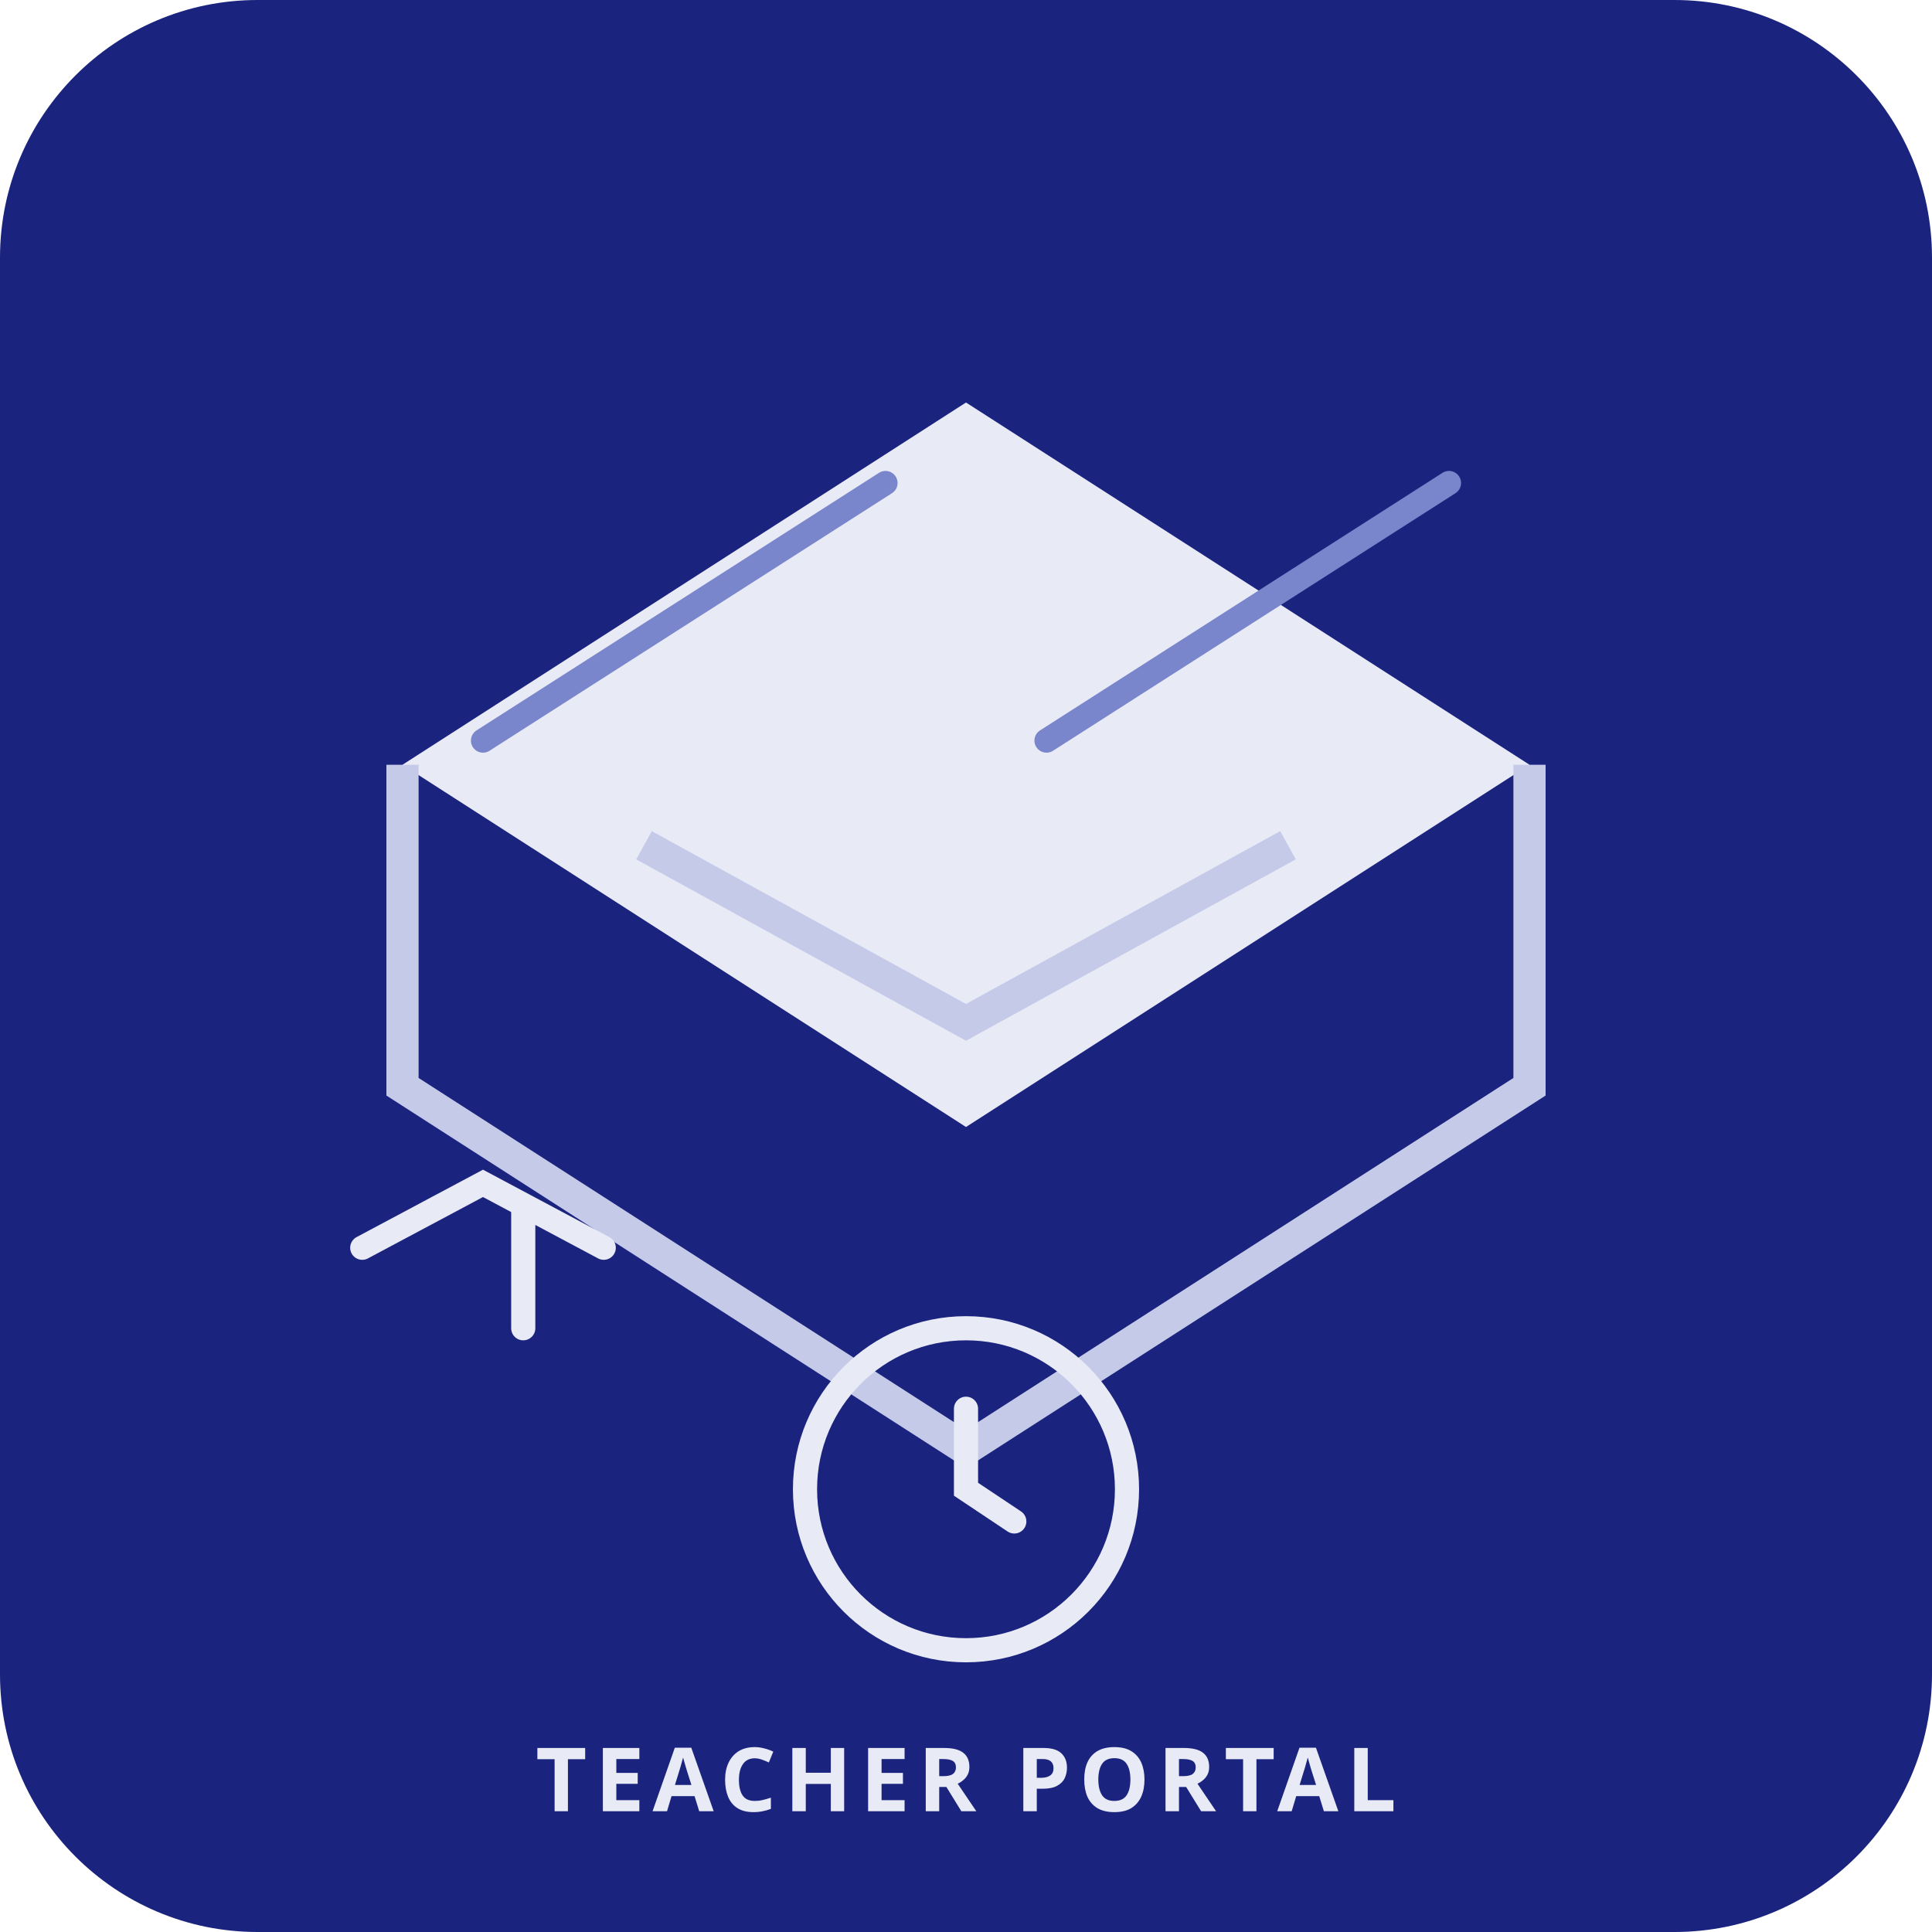
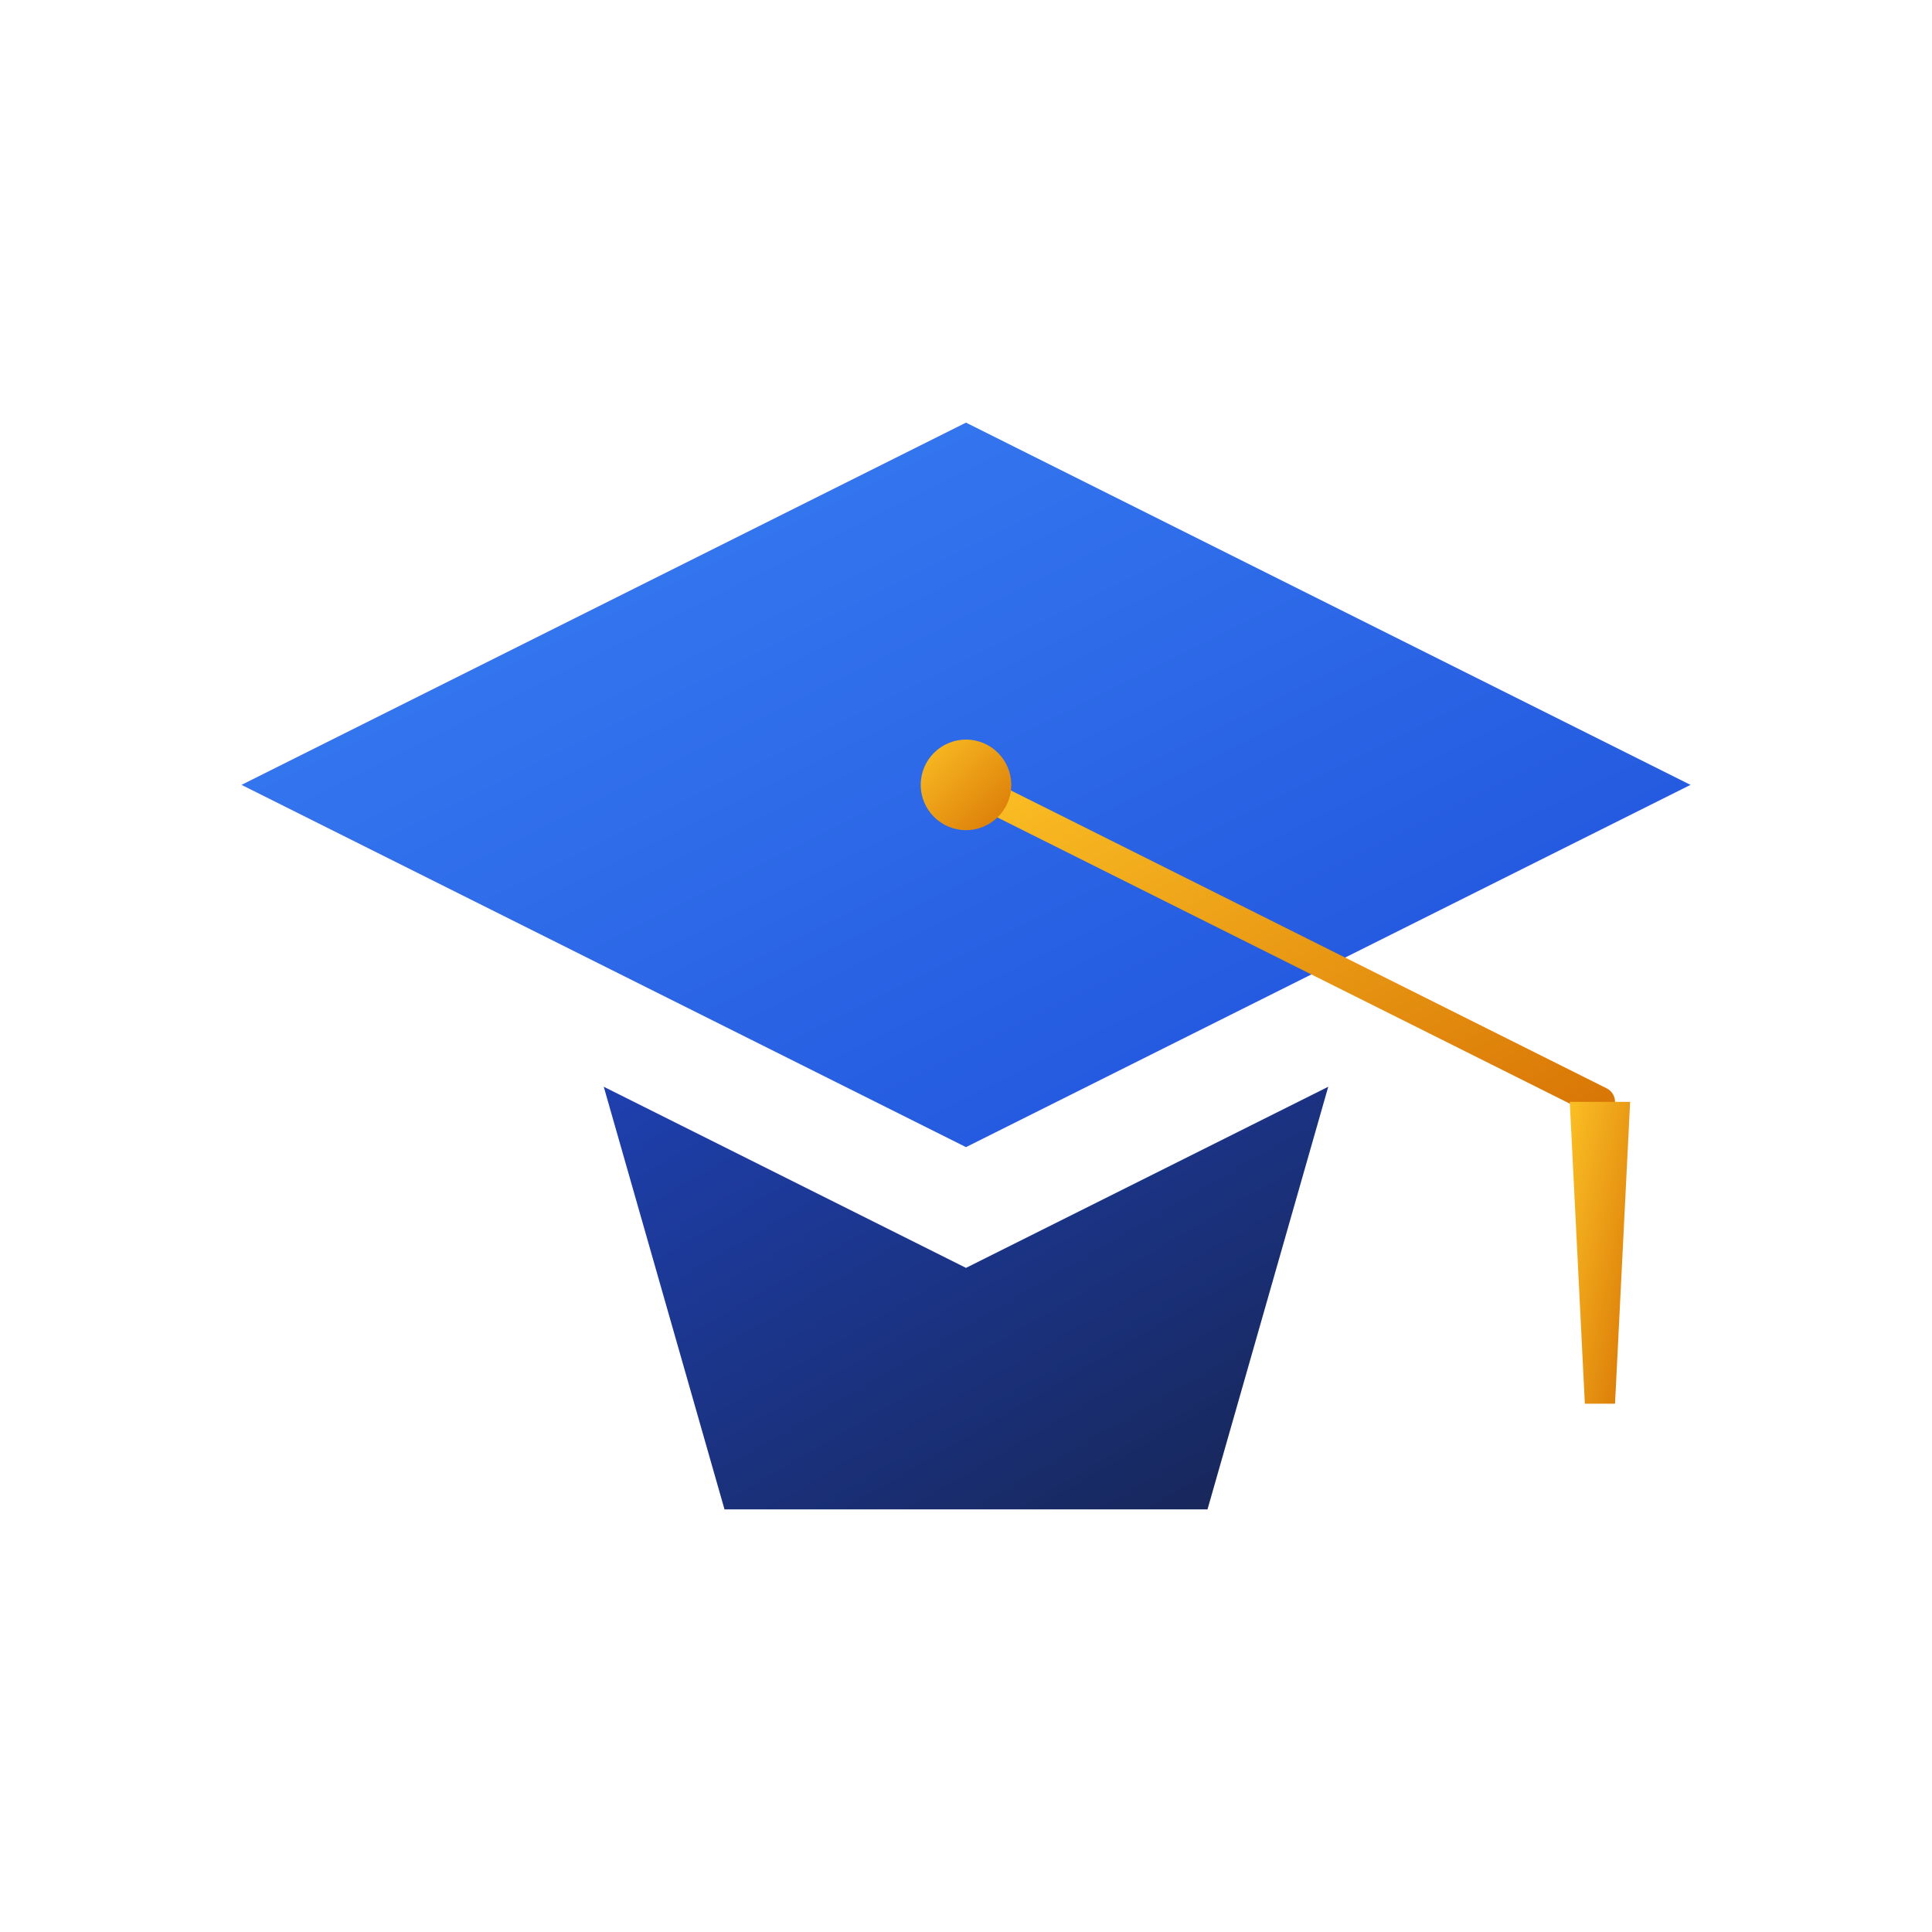
- <svg xmlns="http://www.w3.org/2000/svg" viewBox="0 0 240 240" fill="none">
-   <rect width="240" height="240" rx="32" fill="#1A237E" />
-   <path d="M120 50L50 95l70 45 70-45-70-45z" fill="#E8EAF6" />
-   <path d="M50 95v40l70 45 70-45V95" fill="none" stroke="#C5CAE9" stroke-width="4" />
-   <path d="M80 105l40 22 40-22" fill="none" stroke="#C5CAE9" stroke-width="4" />
-   <path d="M130 92l50-32M60 92l50-32" fill="none" stroke="#7986CB" stroke-width="3" stroke-linecap="round" />
-   <path d="M45 155l15-8 15 8M65 150v15" fill="none" stroke="#E8EAF6" stroke-width="3" stroke-linecap="round" />
-   <circle cx="120" cy="185" r="20" fill="none" stroke="#E8EAF6" stroke-width="3" />
-   <path d="M120 175v10l6 4" fill="none" stroke="#E8EAF6" stroke-width="3" stroke-linecap="round" />
-   <text x="120" y="225" text-anchor="middle" fill="#E8EAF6" font-family="system-ui" font-weight="700" font-size="11" letter-spacing="1">TEACHER PORTAL</text>
+ <svg xmlns="http://www.w3.org/2000/svg" viewBox="0 0 256 256" fill="none">
+   <defs>
+     <linearGradient id="diamondGrad" x1="0%" y1="0%" x2="100%" y2="100%">
+       <stop offset="0%" stop-color="#3B82F6" />
+       <stop offset="100%" stop-color="#1D4ED8" />
+     </linearGradient>
+     <linearGradient id="baseGrad" x1="0%" y1="0%" x2="100%" y2="100%">
+       <stop offset="0%" stop-color="#1E40AF" />
+       <stop offset="100%" stop-color="#172554" />
+     </linearGradient>
+     <linearGradient id="tasselGrad" x1="0%" y1="0%" x2="100%" y2="100%">
+       <stop offset="0%" stop-color="#FBBF24" />
+       <stop offset="100%" stop-color="#D97706" />
+     </linearGradient>
+   </defs>
+   <path d="M 80 144 L 128 168 L 176 144 L 160 200 L 96 200 Z" fill="url(#baseGrad)" />
+   <path d="M 128 56 L 224 104 L 128 152 L 32 104 Z" fill="url(#diamondGrad)" />
+   <path d="M 128 104 L 212 146" stroke="url(#tasselGrad)" stroke-width="4" stroke-linecap="round" />
+   <path d="M 208 146 L 216 146 L 214 186 L 210 186 Z" fill="url(#tasselGrad)" />
+   <circle cx="128" cy="104" r="6" fill="url(#tasselGrad)" />
</svg>
